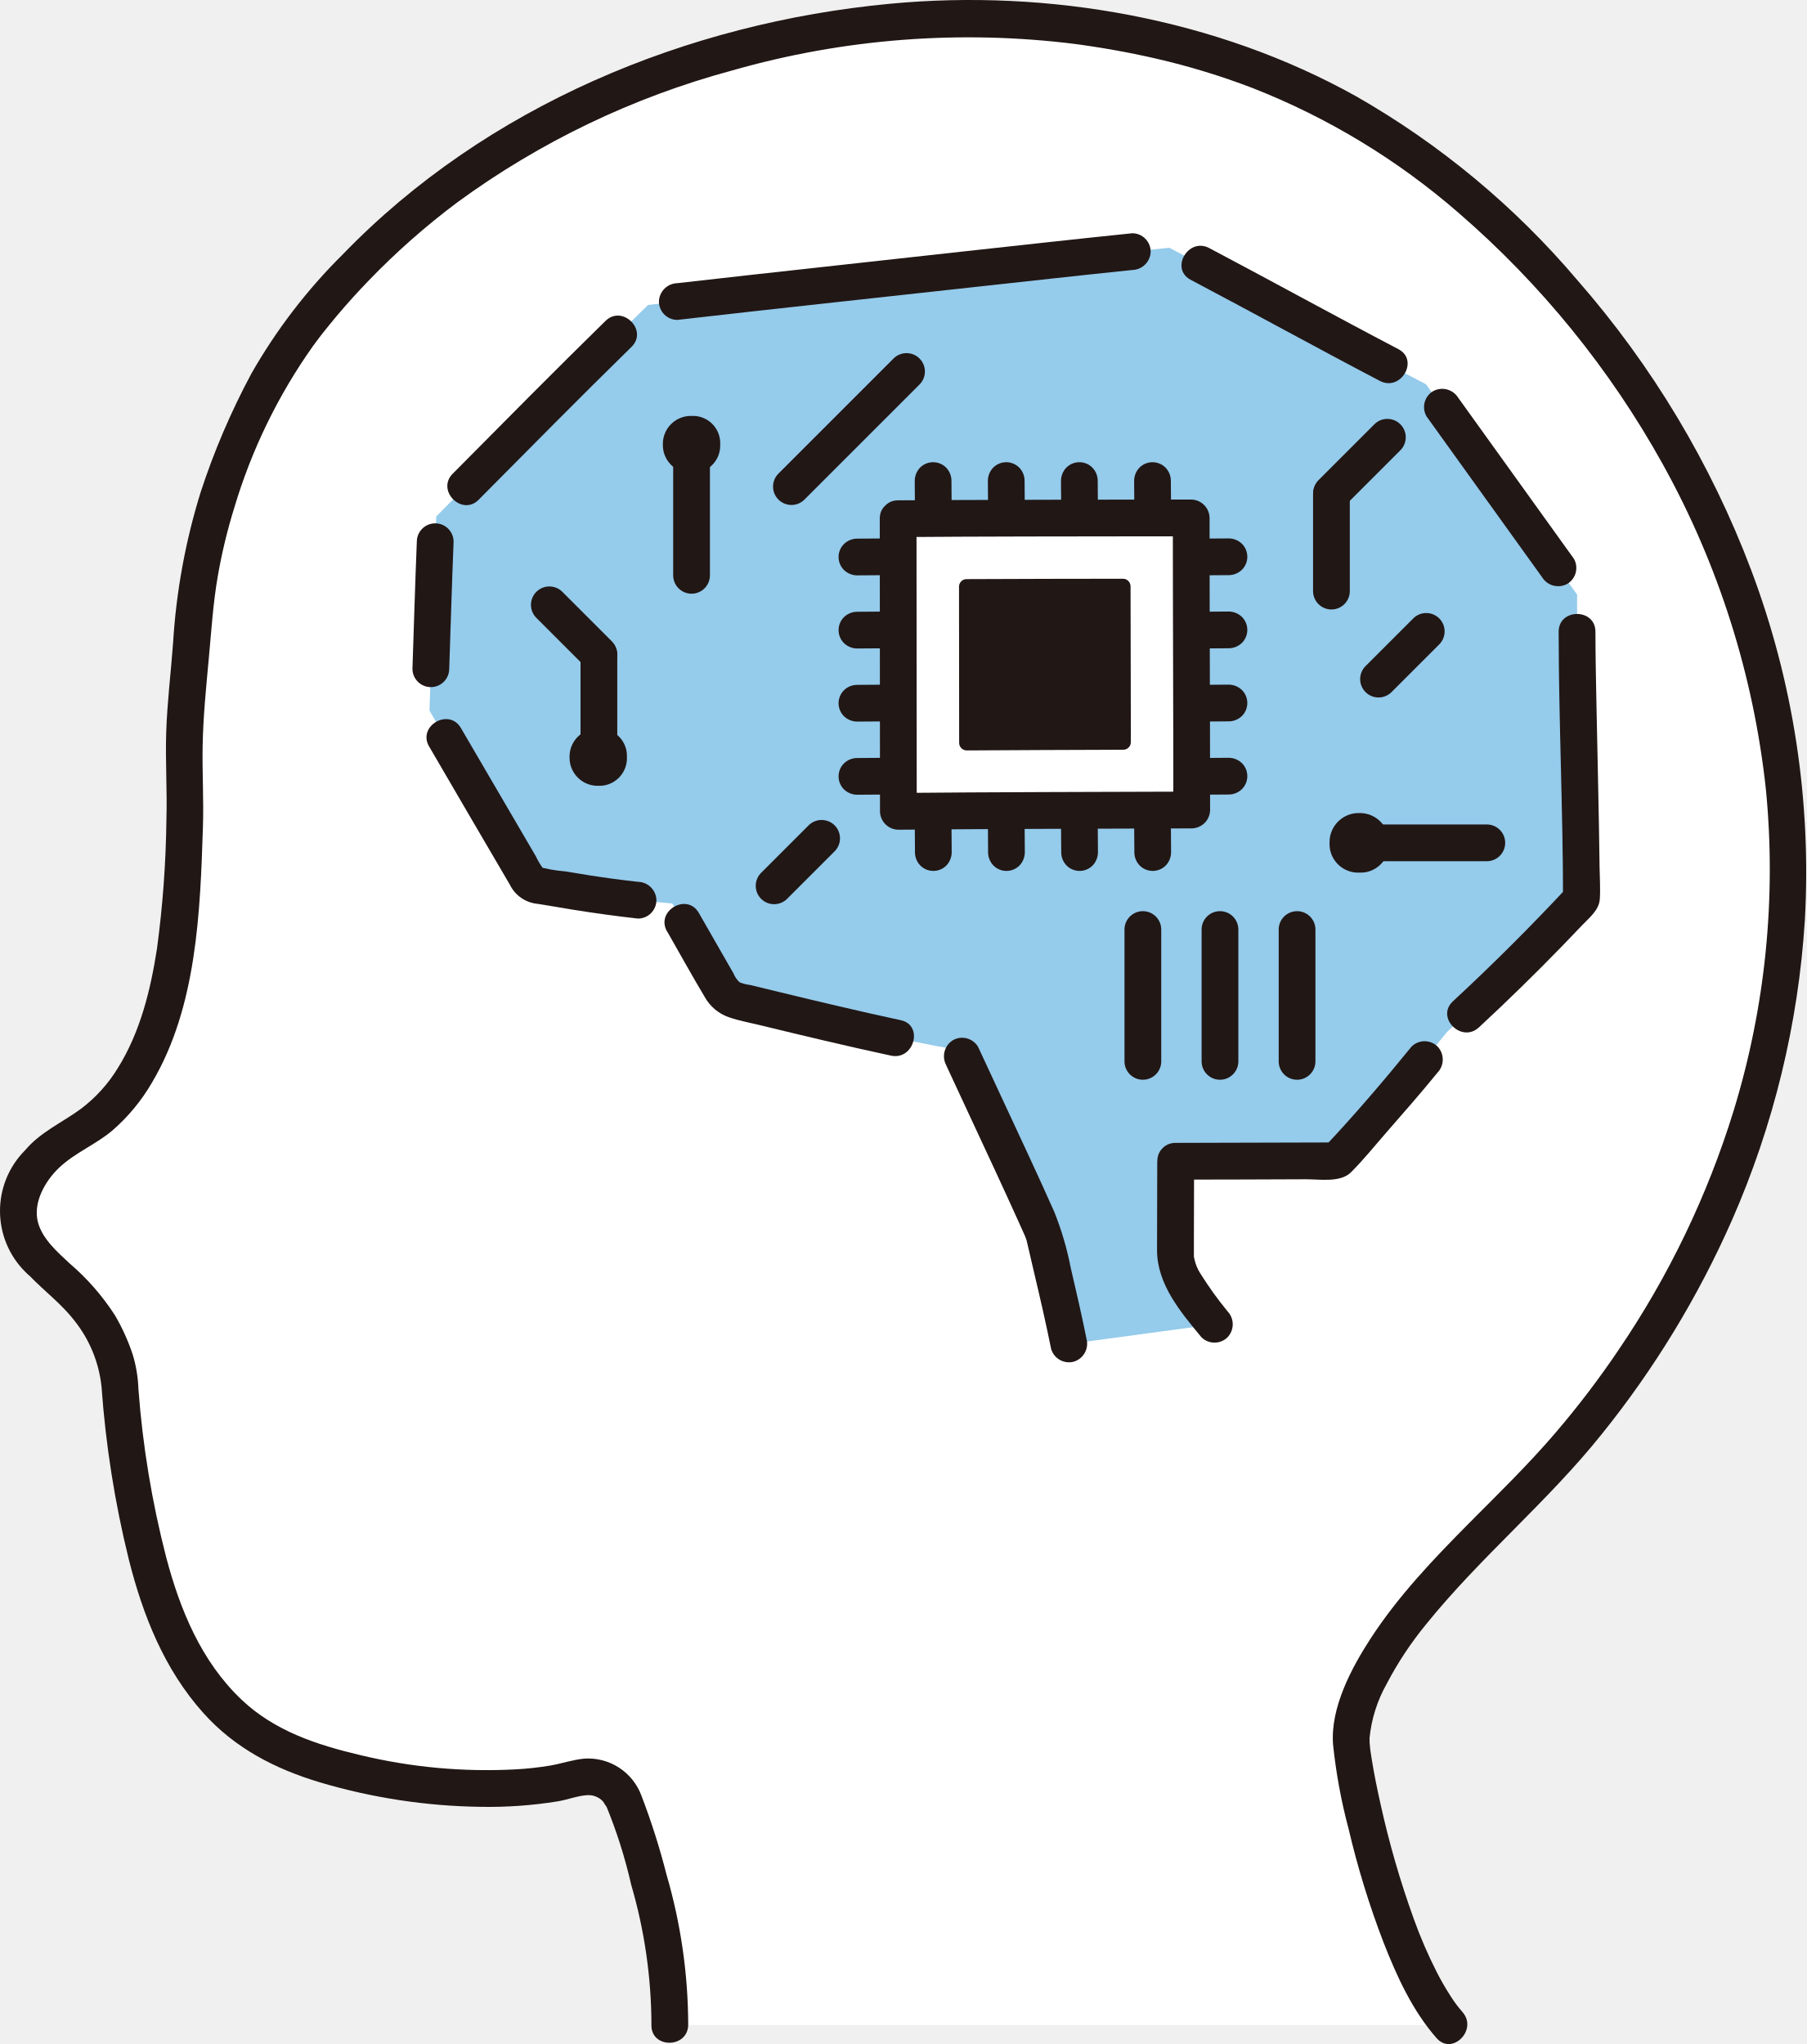
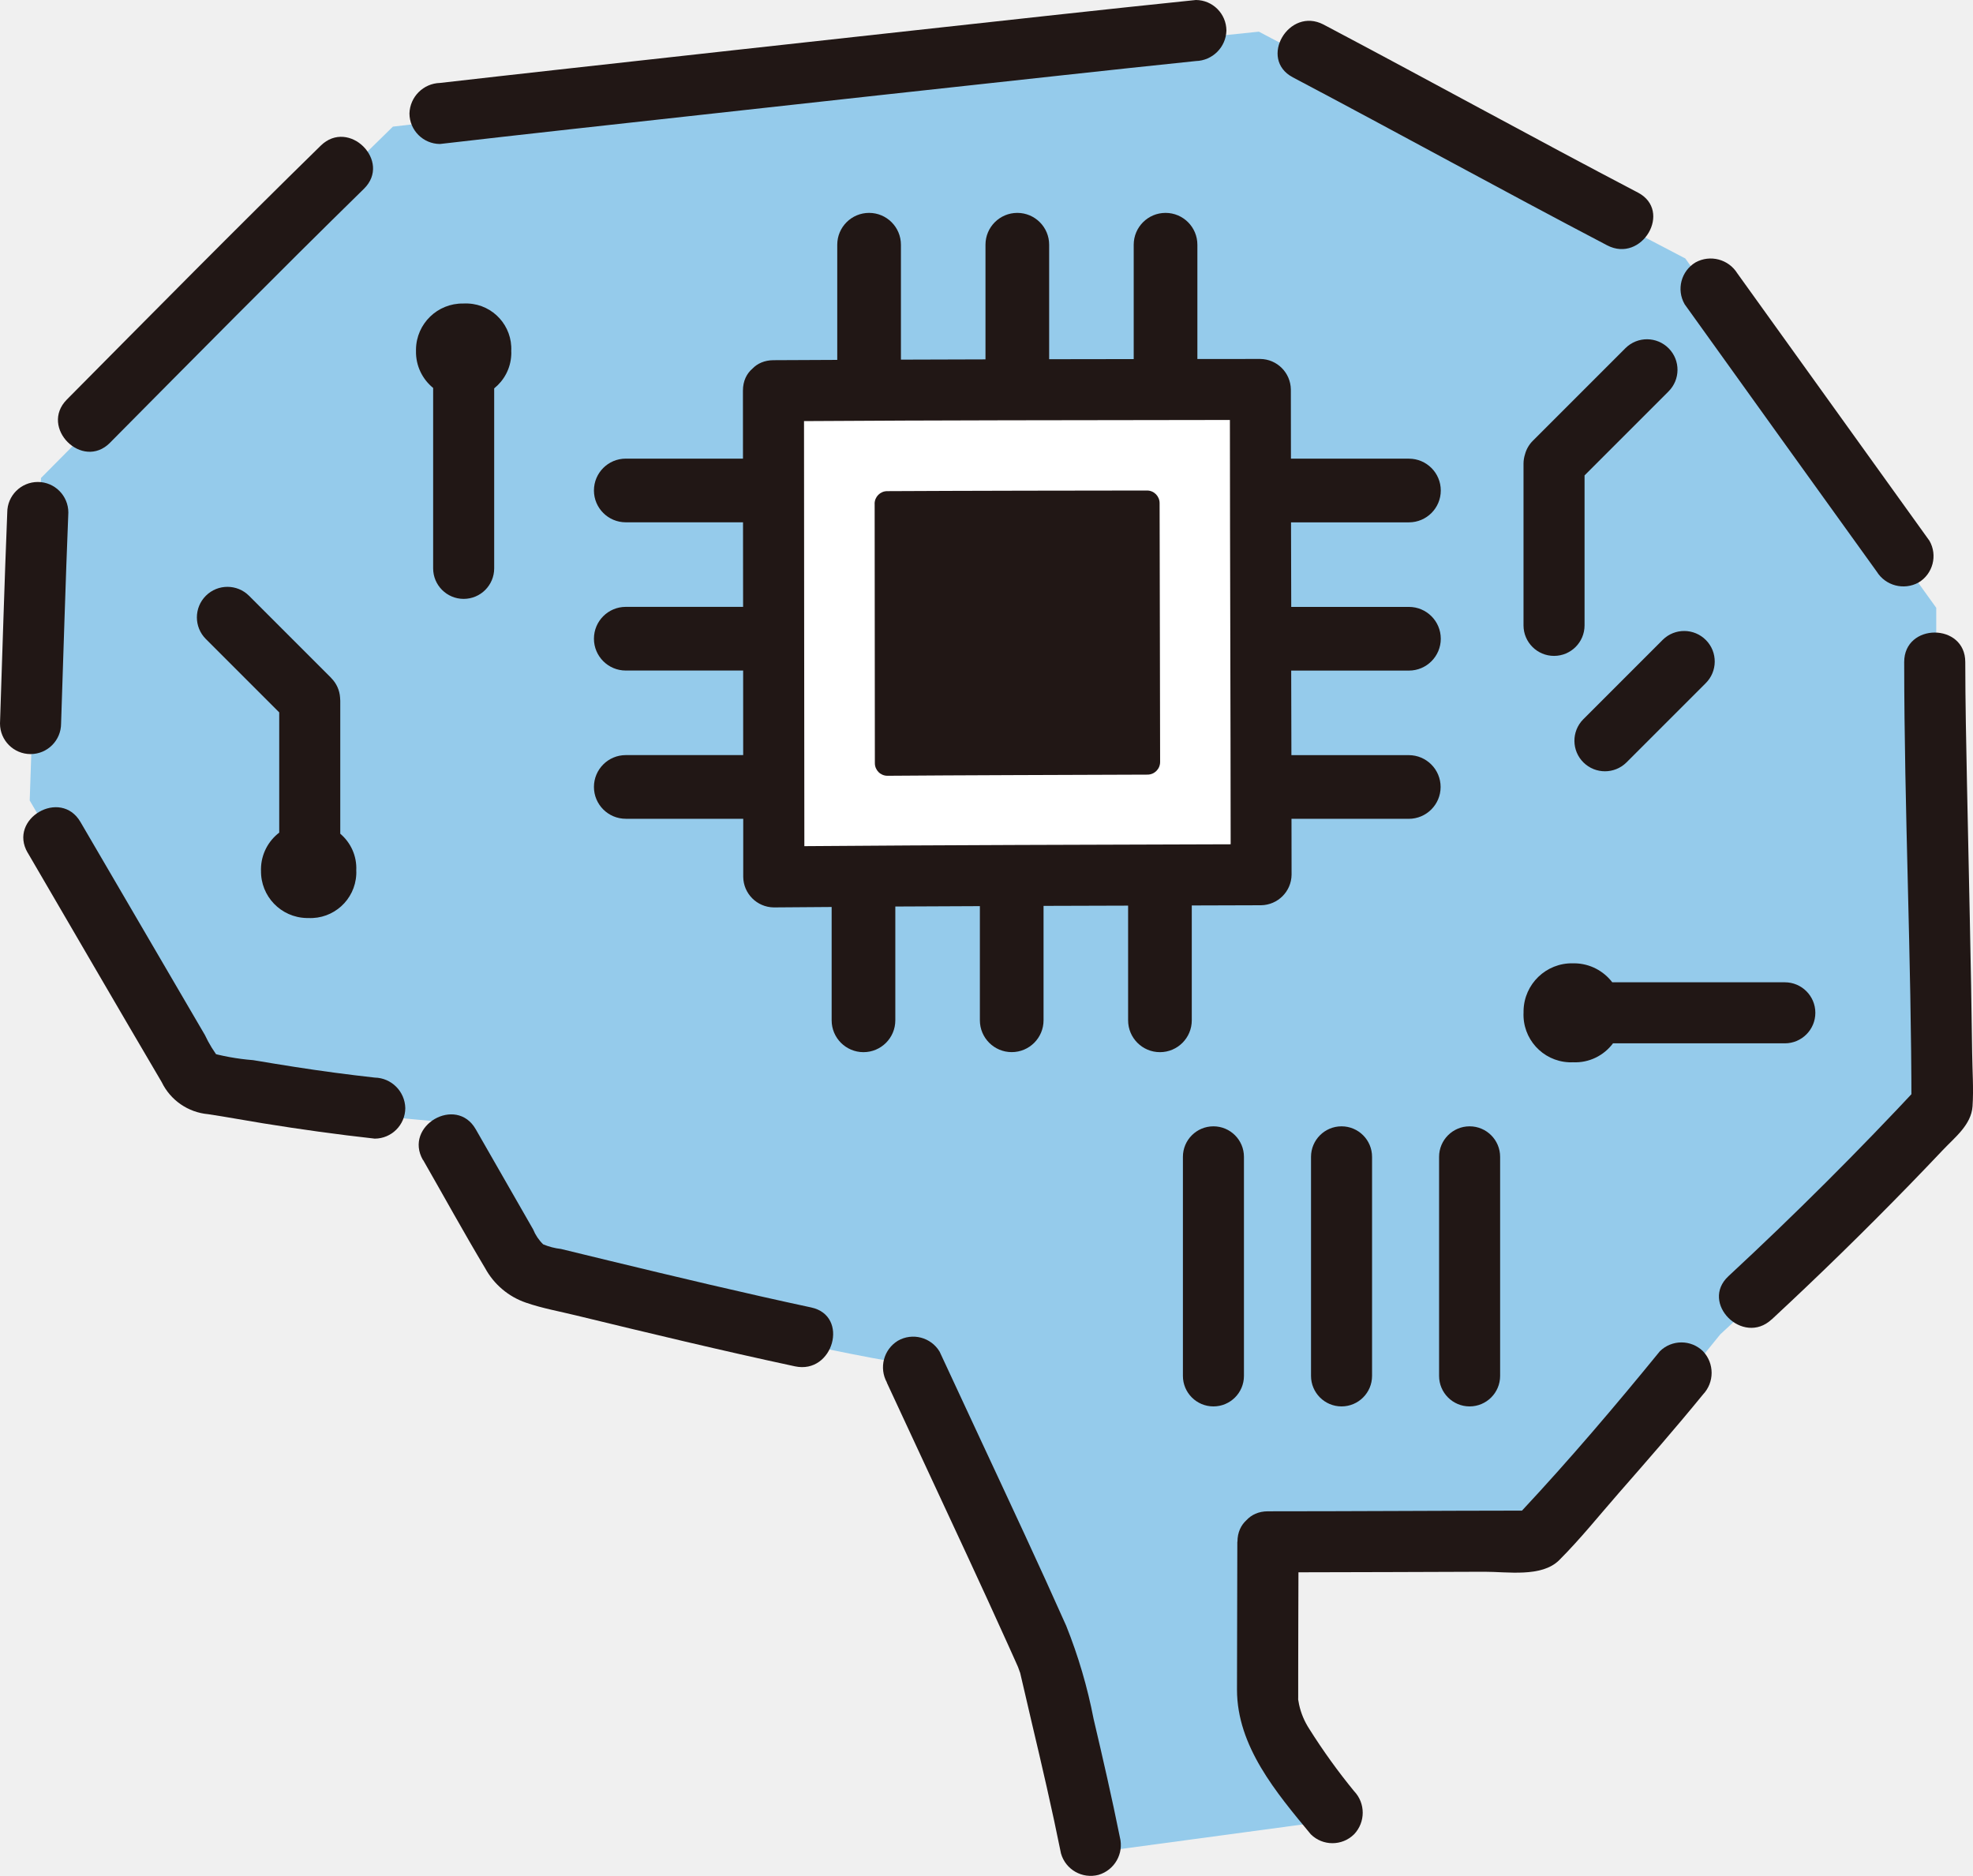
- <svg xmlns="http://www.w3.org/2000/svg" id="Warstwa_1" version="1.1" viewBox="0 0 706.89 800">
+ <svg xmlns="http://www.w3.org/2000/svg" id="Warstwa_1" version="1.1" viewBox="0 0 464.8 441.9">
  <defs>
    <style>
      .st0 {
        fill: #95cbeb;
      }

      .st1 {
        fill: #211715;
      }

      .st2 {
        fill: #fff;
      }
    </style>
  </defs>
-   <path class="st2" d="M567.29,792.57c-23.98-26.98-39.27-104.17-38.47-112.66,3.66-38.49,50.85-76.5,76.63-104.62,39.72-43.32,97.51-127.81,94.21-245.31-1.83-64.93-26.48-130.53-57.49-176.11C562.43,36.61,472.47,16.41,417.03,9.53s-109.14,2.1-157.52,18.97c-101.36,35.37-147.89,107.16-155.84,123.13-17.29,34.77-26.5,60.52-29.12,105.7-2.39,19.45-3.09,39.07-2.1,58.65-1.32,44.51-2.97,106.26-43.68,128.32-8.22,4.07-14.86,10.75-18.88,18.99-9.74,22.16,9.35,32.09,21.18,44.85,7.43,8.22,12.75,18.13,15.48,28.88,1.37,21.58,4.4,43.03,9.06,64.15,3,14.89,7.87,29.34,14.51,43,13,24.58,29.61,36.87,46.8,43.14,33.7,12.32,79.81,16.71,109.66,8.62,7.19-1.9,14.68,1.83,17.48,8.72.44,1.12,19.15,49.79,18.07,87.93" />
-   <path class="st0" d="M475.29,518.32c-4.33-5.28-8.34-10.82-11.99-16.59-.93-1.6-1.7-3.28-2.28-5.04-.56-1.79-.89-3.64-.99-5.51,0-16.06.08-25.37.08-36.68,15.69,0,58.53-.17,62.99-.17,3.43-3.6,25.63-28.79,34.44-39.63l8.81-10.85,7.37-6.83c15.62-14.47,30.69-29.51,45.21-45.11,0-25.46-1.71-83.4-1.71-104.66v-14.55l-7.47-10.39c-10.03-13.97-35.05-48.77-45.26-62.99l-6.38-8.91-14.44-7.55c-11.31-5.91-65.65-35.14-74.04-39.57l-11.99-6.31-14.49,1.5c-29.08,3-156.22,17-178.09,19.54l-11.42,1.33-11.57,11.34c-19.78,19.37-40.75,40.58-59.81,59.81l-11.52,11.62-.4,9.91c-.34,8.39-1.29,37.03-1.71,49.71l-.55,16.35,6.1,10.45,32.31,55.31c.4.82.98,1.54,1.7,2.11,1.1.48,2.28.73,3.48.72,19.39,3.3,30.28,5.1,51.47,6.95,6.26,10.92,12.53,21.85,18.79,32.77.55,1.09,1.26,2.09,2.1,2.97,1.69,1.37,3.71,2.27,5.86,2.61,27.41,6.67,63.8,15.55,85.55,18.98,5.55,12.06,26.9,57.49,32.83,71.31,2.7,10.87,7.61,31.74,10.01,43.74" />
-   <path class="st2" d="M351.51,203.02c0,35.23.1,81.06.09,114.53,27.58-.25,81.91-.39,114.81-.52,0-33.27-.22-78.95-.2-114.32-4.08,0-88.14.09-114.7.31Z" />
-   <path class="st1" d="M375.33,229.66c0,19.12.05,42.77.05,61.08,0,1.64,1.32,2.97,2.96,2.97.01,0,.03,0,.04,0,15.94-.13,43-.2,61.22-.27,1.64,0,2.97-1.32,2.98-2.96v-.02c0-18.2-.11-41.79-.12-60.97,0-1.64-1.32-2.97-2.95-2.98,0,0-.02,0-.03,0-10.56,0-45.58.06-61.2.15-1.64,0-2.96,1.34-2.96,2.98Z" />
-   <path class="st1" d="M572.38,787.49c-1.75-1.97-3.33-4.09-4.72-6.32-1.98-3.06-3.8-6.23-5.45-9.48-3.39-6.69-6.37-13.58-8.9-20.64-5.31-14.7-9.66-29.73-13.02-44.99-1.3-5.78-2.48-11.58-3.43-17.43-.17-1.06-.33-2.13-.49-3.2-.25-1.72.19,1.67,0,.04-.05-.42-.1-.84-.15-1.26-.17-1.3-.25-2.61-.23-3.92.73-7.47,3.02-14.71,6.71-21.24,4.32-8.28,9.49-16.09,15.42-23.31,21.28-26.38,47.66-48.02,68.83-74.53,20.53-25.51,37.63-53.61,50.85-83.57,16.34-37.19,26.01-76.96,28.56-117.51,2.62-46.65-4.54-93.33-21.02-137.05-15.7-41.54-38.71-79.93-67.95-113.36-24.44-28.87-53.75-53.24-86.59-72C476.11,7.19,410.46-4.38,348.41,1.46c-79.64,7.49-158.2,40.1-214.24,98.08-13.99,13.85-26.03,29.55-35.78,46.66-8.02,14.94-14.7,30.56-19.94,46.68-5.9,19.08-9.5,38.79-10.71,58.72-.85,11.57-2.28,23.06-2.68,34.67-.4,11.5.41,22.98.07,34.47-.2,16.9-1.43,33.78-3.69,50.53-2.5,16.19-6.55,32.67-15.29,46.7-3.77,6.2-8.68,11.64-14.47,16.01-7.45,5.47-15.76,8.99-21.88,16.24-13.11,13.18-13.06,34.49.12,47.6.59.59,1.2,1.15,1.84,1.7,5.64,5.85,12.29,10.79,17.28,17.26,5.97,7.43,9.68,16.42,10.69,25.91,1.62,22.79,5.19,45.4,10.66,67.58,5.52,21.96,13.94,43.21,29.26,60.25,12.34,13.75,28.08,21.84,45.56,27.08,20.48,6.08,41.71,9.3,63.07,9.58,10.03.17,20.05-.55,29.95-2.14,3.79-.62,7.79-2.2,11.59-2.44,1.55-.11,3.1.27,4.43,1.07.69.39,1.31.9,1.82,1.5.23.26,1.91,3.21,1.09,1.41,4.15,10.06,7.45,20.45,9.86,31.06,5.22,17.84,7.89,36.33,7.93,54.92-.21,9.26,14.18,9.26,14.39,0-.04-19.88-2.89-39.65-8.45-58.73-2.67-10.51-5.96-20.86-9.84-30.99-3.4-9.25-12.48-15.17-22.31-14.54-4.47.4-8.84,1.92-13.27,2.7-4.59.77-9.23,1.28-13.88,1.52-20.35,1.07-40.74-.81-60.55-5.58-16.97-4-33.56-9.43-46.46-21.66-15.83-15.01-24.14-35.25-29.59-55.97-5.54-21.5-9.16-43.45-10.81-65.59-.15-4.56-.89-9.08-2.2-13.45-1.78-5.38-4.12-10.56-6.98-15.46-4.88-7.56-10.82-14.38-17.65-20.23-5.03-4.65-10.81-9.75-12.51-16.25-1.98-7.57,2.73-16.05,8.36-21.36,6.19-5.85,14.39-9.06,20.89-14.6,6.15-5.36,11.37-11.7,15.45-18.76,17.47-29.54,18.81-66.57,19.88-99.95.34-10.54-.3-21.06-.12-31.6.21-11.65,1.38-23.13,2.45-34.72,1-10.74,1.65-21.4,3.52-32.04,1.56-8.96,3.7-17.8,6.39-26.48,6.74-22.66,17.14-44.06,30.81-63.35.71-.97,1.43-1.94,2.15-2.89l1.14-1.5c-.96,1.25.36-.46.46-.58,1.85-2.34,3.72-4.66,5.64-6.93,4.01-4.75,8.18-9.37,12.51-13.84,10.68-11.08,22.23-21.27,34.55-30.49,32.37-23.71,68.85-41.22,107.59-51.65,43.74-12.52,89.57-16.03,134.71-10.32-1.68-.22,1.81.25,2.37.33,1.26.18,2.51.37,3.77.56,2.82.43,5.63.89,8.44,1.39,5.54.98,11.05,2.1,16.53,3.36,12.84,2.95,25.46,6.79,37.77,11.5,29.53,11.57,56.85,28.12,80.78,48.94,32.2,27.84,59.25,61.14,79.9,98.38,21.81,39.31,35.53,82.59,40.34,127.29,4.12,42.31-.17,85.01-12.62,125.66-10.27,33.3-25.46,64.88-45.07,93.69-7.62,11.31-15.88,22.16-24.75,32.51-10.6,12.39-22.28,23.74-33.76,35.3-13.87,13.98-27.65,28.44-38.44,45.01-7.56,11.61-15.86,27.19-14.77,41.55,1.15,11.13,3.17,22.15,6.06,32.95,3.55,15.18,8.13,30.09,13.73,44.64,5.2,13.24,11.25,26.56,20.71,37.35,6.12,6.98,16.26-3.23,10.17-10.17h0Z" />
-   <path class="st1" d="M344.31,203.02c0,38.18.1,76.35.09,114.53.05,3.95,3.24,7.14,7.19,7.19,38.27-.35,76.55-.37,114.81-.52,3.95-.06,7.14-3.24,7.19-7.19,0-38.11-.21-76.21-.2-114.32-.06-3.95-3.24-7.14-7.19-7.19-30.15,0-60.3.06-90.44.18-8.09.03-16.19.07-24.28.12-9.25.07-9.27,14.46,0,14.39,33.99-.27,67.98-.25,101.97-.3h12.75s-7.19-7.21-7.19-7.21c0,38.11.2,76.21.2,114.32l7.19-7.19c-38.27.14-76.55.17-114.81.52l7.19,7.19c0-38.18-.1-76.35-.09-114.53.02-9.25-14.37-9.27-14.38,0Z" />
-   <path class="st1" d="M163.13,212.03c-.67,16.56-1.15,33.14-1.71,49.71,0,3.97,3.23,7.19,7.2,7.19,3.97,0,7.19-3.22,7.19-7.19.56-16.57,1.04-33.14,1.71-49.71,0-3.97-3.22-7.2-7.19-7.2-3.97,0-7.2,3.22-7.2,7.19h0Z" />
-   <path class="st1" d="M167.95,292.17c10.52,18.01,20.98,36.06,31.56,54.03,2.06,4.27,6.22,7.14,10.94,7.56,4.34.65,8.66,1.46,13,2.16,8.72,1.41,17.48,2.63,26.26,3.6,3.96-.02,7.17-3.23,7.19-7.19-.09-3.94-3.26-7.11-7.19-7.19-6.31-.7-12.61-1.54-18.88-2.52-3.26-.51-6.52-1.04-9.78-1.59-3.71-.29-7.38-.96-10.96-1.99l3.17,1.85c-1.41-1.79-2.62-3.74-3.58-5.8l-3.76-6.43-8.64-14.79-16.91-28.95c-4.67-7.99-17.11-.76-12.43,7.26h0Z" />
-   <path class="st1" d="M261.09,364.54c4.87,8.5,9.59,17.09,14.62,25.5,2.08,3.82,5.52,6.73,9.64,8.13,3.8,1.32,7.89,2.04,11.79,3,17.15,4.16,34.3,8.29,51.56,11.99,9.03,1.94,12.89-11.93,3.82-13.87-15.97-3.43-31.87-7.22-47.75-11.06l-11.19-2.72c-1.44-.16-2.86-.53-4.2-1.09-1.03-1-1.83-2.2-2.37-3.53l-13.52-23.59c-4.6-8.03-17.04-.79-12.43,7.26h0Z" />
-   <path class="st1" d="M370.33,416.98c6.33,13.67,12.72,27.31,19.05,40.98,3.15,6.81,6.29,13.62,9.37,20.46.6,1.33,1.2,2.66,1.8,4,.24.53.47,1.07.71,1.6.14.33.6,1.76.45,1.18.65,2.64,1.83,7.96,2.7,11.59,2.45,10.34,4.86,20.71,6.96,31.13,1.09,3.81,5.02,6.04,8.85,5.03,3.78-1.12,6-5.03,5.02-8.85-1.88-9.33-4.01-18.61-6.19-27.88-1.45-7.5-3.61-14.84-6.45-21.93-6.46-14.52-13.22-28.91-19.93-43.32-3.3-7.09-6.59-14.17-9.89-21.26-2.03-3.4-6.41-4.55-9.84-2.58-3.36,2.06-4.49,6.4-2.58,9.84h-.02Z" />
-   <path class="st1" d="M460.1,461.69c17,0,33.99-.08,50.98-.14,5.44-.02,13.53,1.39,17.66-2.74,4.96-4.95,9.41-10.52,14.02-15.79,6.71-7.66,13.42-15.34,19.86-23.24,2.7-2.85,2.7-7.32,0-10.17-2.82-2.78-7.35-2.78-10.17,0-11.02,13.52-22.45,26.95-34.44,39.63l5.1-2.1c-20.98,0-42,.17-62.99.17-9.26,0-9.27,14.39,0,14.39h0Z" />
-   <path class="st1" d="M578.8,402.11c11.1-10.3,21.93-20.88,32.49-31.74,2.64-2.72,5.26-5.45,7.86-8.2,2.81-2.97,6.67-5.92,6.96-10.27.28-4.12-.04-8.39-.09-12.51-.26-21.21-.81-42.43-1.22-63.64-.19-9.5-.39-19-.4-28.5,0-9.26-14.39-9.27-14.39,0,.02,34.89,1.7,69.77,1.71,104.66l2.1-5.1c-14.52,15.59-29.59,30.63-45.21,45.11-6.8,6.31,3.39,16.49,10.17,10.19h0Z" />
-   <path class="st1" d="M265.06,125.21c20.44-2.37,40.91-4.59,61.36-6.85,28.49-3.15,56.99-6.27,85.49-9.36,10.41-1.13,20.82-2.26,31.24-3.33,3.93-.11,7.09-3.27,7.19-7.19-.03-3.96-3.23-7.17-7.19-7.19-22.18,2.28-44.34,4.75-66.5,7.17-28.02,3.07-56.04,6.16-84.05,9.27-9.18,1.03-18.35,2.04-27.53,3.1-3.92.11-7.08,3.27-7.19,7.19.02,3.96,3.23,7.17,7.19,7.19h0Z" />
-   <path class="st1" d="M452.91,454.49c0,11.6-.08,23.21-.08,34.81,0,13.37,9.26,24.28,17.39,34.1,2.82,2.79,7.37,2.79,10.19,0,2.72-2.85,2.72-7.33,0-10.17-3.82-4.66-7.34-9.56-10.55-14.66-1.14-1.75-1.96-3.69-2.4-5.73-.12-.52-.22-1.05-.28-1.59.06.63.07.42.07-.08v-5.43c0-10.42.08-20.83.08-31.25,0-9.26-14.39-9.27-14.39,0h-.01Z" />
-   <path class="st1" d="M465.99,109.51c24.75,13.06,49.25,26.59,74.04,39.57,8.2,4.29,15.48-8.12,7.26-12.42-24.8-12.98-49.3-26.51-74.04-39.57-8.18-4.32-15.46,8.09-7.26,12.42h0Z" />
-   <path class="st1" d="M558.28,162.95c15.06,21.01,30.15,42.01,45.26,62.99,2.07,3.34,6.4,4.47,9.84,2.58,3.4-2.02,4.55-6.41,2.58-9.84-15.08-21.01-30.17-42-45.26-63-2.08-3.34-6.4-4.47-9.84-2.58-3.4,2.03-4.55,6.41-2.58,9.84h0Z" />
-   <path class="st1" d="M358,188.11c0,4.4.09,8.8.09,13.19.02,1.9.77,3.73,2.1,5.1,2.81,2.81,7.36,2.81,10.17,0,1.32-1.37,2.07-3.19,2.1-5.1,0-4.4-.09-8.8-.09-13.19-.02-1.91-.77-3.73-2.1-5.1-2.81-2.81-7.36-2.81-10.17,0-1.32,1.37-2.07,3.19-2.1,5.1h0Z" />
-   <path class="st1" d="M386.62,188.11c0,4.4.09,8.8.09,13.19.02,1.91.77,3.73,2.1,5.1,2.81,2.81,7.36,2.81,10.17,0,1.32-1.37,2.07-3.19,2.1-5.1,0-4.4-.09-8.8-.09-13.19-.02-1.9-.77-3.73-2.1-5.1-2.81-2.81-7.36-2.81-10.17,0-1.32,1.37-2.08,3.19-2.1,5.1h0Z" />
-   <path class="st1" d="M415.24,188.11c0,4.4.09,8.8.09,13.19.02,1.91.77,3.73,2.1,5.1,2.81,2.81,7.36,2.81,10.17,0,1.32-1.37,2.07-3.19,2.1-5.1,0-4.4-.09-8.8-.09-13.19-.02-1.91-.77-3.73-2.1-5.1-2.81-2.81-7.36-2.81-10.17,0-1.32,1.37-2.07,3.19-2.1,5.1h0Z" />
-   <path class="st1" d="M443.86,188.11c0,4.4.09,8.8.09,13.19.02,1.9.77,3.73,2.1,5.1,2.81,2.81,7.36,2.81,10.17,0,1.32-1.37,2.07-3.19,2.1-5.1,0-4.4-.09-8.8-.09-13.19-.02-1.91-.77-3.73-2.1-5.1-2.81-2.81-7.36-2.81-10.17,0-1.32,1.37-2.07,3.19-2.1,5.1h0Z" />
-   <path class="st1" d="M358,320.47c0,4.4.09,8.8.09,13.19.02,1.9.77,3.73,2.1,5.1,2.81,2.81,7.36,2.81,10.17,0,1.32-1.37,2.07-3.19,2.1-5.1,0-4.4-.09-8.8-.09-13.19-.02-1.91-.77-3.73-2.1-5.1-2.81-2.81-7.36-2.81-10.17,0-1.32,1.37-2.07,3.19-2.1,5.1Z" />
-   <path class="st1" d="M386.62,320.47c0,4.4.09,8.8.09,13.19.02,1.9.77,3.73,2.1,5.1,2.81,2.81,7.36,2.81,10.17,0,1.32-1.37,2.07-3.19,2.1-5.1,0-4.4-.09-8.8-.09-13.19-.02-1.9-.77-3.73-2.1-5.1-2.81-2.81-7.36-2.81-10.17,0-1.32,1.37-2.07,3.19-2.1,5.1Z" />
-   <path class="st1" d="M415.24,320.47c0,4.4.09,8.8.09,13.19.02,1.91.77,3.73,2.1,5.1,2.81,2.81,7.36,2.81,10.17,0,1.32-1.37,2.07-3.19,2.1-5.1,0-4.4-.09-8.8-.09-13.19-.02-1.91-.77-3.73-2.1-5.1-2.81-2.81-7.36-2.81-10.17,0-1.32,1.37-2.07,3.19-2.1,5.1Z" />
-   <path class="st1" d="M443.86,320.47c0,4.4.09,8.8.09,13.19.02,1.9.77,3.73,2.1,5.1,2.81,2.81,7.36,2.81,10.17,0,1.32-1.37,2.07-3.19,2.1-5.1,0-4.4-.09-8.8-.09-13.19-.02-1.91-.77-3.73-2.1-5.1-2.81-2.81-7.36-2.81-10.17,0-1.32,1.37-2.07,3.19-2.1,5.1Z" />
-   <path class="st1" d="M480.95,210.73c-4.4,0-8.8.09-13.19.09-1.9.02-3.73.77-5.1,2.1-2.81,2.81-2.81,7.36,0,10.17,1.37,1.32,3.19,2.07,5.1,2.1,4.4,0,8.8-.09,13.19-.09,1.9-.02,3.73-.77,5.1-2.1,2.81-2.81,2.81-7.36,0-10.17-1.37-1.32-3.19-2.07-5.1-2.1Z" />
-   <path class="st1" d="M480.95,239.35c-4.4,0-8.8.09-13.19.09-1.91.02-3.73.77-5.1,2.1-2.81,2.81-2.81,7.36,0,10.17,1.37,1.32,3.19,2.07,5.1,2.1,4.4,0,8.8-.09,13.19-.09,1.9-.02,3.73-.77,5.1-2.1,2.81-2.81,2.81-7.36,0-10.17-1.37-1.32-3.19-2.07-5.1-2.1Z" />
-   <path class="st1" d="M480.95,267.96c-4.4,0-8.8.09-13.19.09-1.91.02-3.73.77-5.1,2.1-2.81,2.81-2.81,7.36,0,10.17,1.37,1.32,3.19,2.07,5.1,2.1,4.4,0,8.8-.09,13.19-.09,1.91-.02,3.73-.77,5.1-2.1,2.81-2.81,2.81-7.36,0-10.17-1.37-1.32-3.19-2.07-5.1-2.1Z" />
-   <path class="st1" d="M480.95,296.59c-4.4,0-8.8.09-13.19.09-1.9.02-3.73.77-5.1,2.1-2.81,2.81-2.81,7.36,0,10.17,1.37,1.32,3.19,2.07,5.1,2.1,4.4,0,8.8-.09,13.19-.09,1.9-.02,3.73-.77,5.1-2.1,2.81-2.81,2.81-7.36,0-10.17-1.37-1.32-3.19-2.07-5.1-2.1Z" />
-   <path class="st1" d="M348.59,210.73c-4.4,0-8.8.09-13.19.09-1.9.02-3.73.77-5.1,2.1-2.81,2.81-2.81,7.36,0,10.17,1.37,1.32,3.19,2.08,5.1,2.1,4.4,0,8.8-.09,13.19-.09,1.91-.02,3.73-.77,5.1-2.1,2.81-2.81,2.81-7.36,0-10.17-1.37-1.32-3.19-2.07-5.1-2.1Z" />
-   <path class="st1" d="M348.59,239.35c-4.4,0-8.8.09-13.19.09-1.91.02-3.73.77-5.1,2.1-2.81,2.81-2.81,7.36,0,10.17,1.37,1.32,3.19,2.07,5.1,2.1,4.4,0,8.8-.09,13.19-.09,1.9-.02,3.73-.77,5.1-2.1,2.81-2.81,2.81-7.36,0-10.17-1.37-1.32-3.19-2.07-5.1-2.1Z" />
-   <path class="st1" d="M348.59,267.96c-4.4,0-8.8.09-13.19.09-1.91.02-3.73.77-5.1,2.1-2.81,2.81-2.81,7.36,0,10.17,1.37,1.32,3.19,2.07,5.1,2.1,4.4,0,8.8-.09,13.19-.09,1.91-.02,3.73-.77,5.1-2.1,2.81-2.81,2.81-7.36,0-10.17-1.37-1.32-3.19-2.07-5.1-2.1Z" />
-   <path class="st1" d="M348.59,296.59c-4.4,0-8.8.09-13.19.09-1.9.02-3.73.77-5.1,2.1-2.81,2.81-2.81,7.36,0,10.17,1.37,1.32,3.19,2.08,5.1,2.1,4.4,0,8.8-.09,13.19-.09,1.91-.02,3.73-.77,5.1-2.1,2.81-2.81,2.81-7.36,0-10.17-1.37-1.32-3.19-2.07-5.1-2.1Z" />
-   <path class="st1" d="M535.27,337.07h46.62c3.97,0,7.19-3.22,7.19-7.19s-3.22-7.19-7.19-7.19h-46.62c-3.97,0-7.19,3.22-7.19,7.19s3.22,7.19,7.19,7.19Z" />
-   <path class="st1" d="M531.96,318.22c-6.29-.13-11.49,4.87-11.62,11.16,0,.13,0,.26,0,.39-.31,6.18,4.44,11.44,10.62,11.76.33.02.66.02,1,0,6.12.3,11.32-4.41,11.63-10.53.02-.41.02-.82,0-1.23.09-6.29-4.94-11.46-11.23-11.55-.13,0-.26,0-.39,0Z" />
-   <path class="st1" d="M277.84,225.18v-46.62c0-3.97-3.22-7.19-7.19-7.19s-7.19,3.22-7.19,7.19h0v46.62c0,3.97,3.22,7.19,7.19,7.19s7.19-3.22,7.19-7.19Z" />
-   <path class="st1" d="M241.58,294.43v-38.09c0-3.97-3.22-7.19-7.19-7.19s-7.19,3.22-7.19,7.19v38.09c0,3.97,3.22,7.19,7.19,7.19s7.19-3.22,7.19-7.19Z" />
-   <path class="st1" d="M484.65,415.41v-51.6c0-3.97-3.22-7.19-7.19-7.19s-7.19,3.22-7.19,7.19h0v51.6c0,3.97,3.22,7.19,7.19,7.19s7.19-3.22,7.19-7.19Z" />
-   <path class="st1" d="M514.82,415.41v-51.6c0-3.97-3.22-7.19-7.19-7.19s-7.19,3.22-7.19,7.19h0v51.6c0,3.97,3.22,7.19,7.19,7.19s7.19-3.22,7.19-7.19Z" />
-   <path class="st1" d="M454.47,415.41v-51.6c0-3.97-3.22-7.19-7.19-7.19s-7.19,3.22-7.19,7.19h0v51.6c0,3.97,3.22,7.19,7.19,7.19s7.19-3.22,7.19-7.19Z" />
-   <path class="st1" d="M239.42,250.97l-19.33-19.33c-2.81-2.81-7.37-2.81-10.18,0s-2.81,7.37,0,10.18l19.33,19.33c2.79,2.83,7.34,2.87,10.17.08s2.87-7.34.08-10.17c-.03-.03-.06-.06-.08-.08v-.02Z" />
-   <path class="st1" d="M528.27,231.35v-38.09c0-3.97-3.22-7.19-7.19-7.19s-7.19,3.22-7.19,7.19h0v38.09c0,3.97,3.22,7.19,7.19,7.19s7.19-3.22,7.19-7.19Z" />
-   <path class="st1" d="M526.22,198.07l21.8-21.8c2.83-2.79,2.87-7.34.08-10.17-2.79-2.83-7.34-2.87-10.17-.08-.03.03-.06.06-.08.08l-21.8,21.8c-2.79,2.83-2.75,7.39.08,10.17,2.8,2.75,7.29,2.75,10.09,0Z" />
-   <path class="st1" d="M314.87,195.49l44.96-44.96c2.83-2.79,2.87-7.34.08-10.17-2.79-2.83-7.34-2.87-10.17-.08-.03.03-.06.06-.08.08l-44.96,44.96c-2.83,2.79-2.87,7.34-.08,10.17,2.79,2.83,7.34,2.87,10.17.08.03-.03.06-.06.08-.08Z" />
-   <path class="st1" d="M308.01,351.83l18.67-18.67c2.79-2.83,2.75-7.39-.08-10.17-2.8-2.75-7.29-2.75-10.09,0l-18.67,18.67c-2.79,2.83-2.75,7.39.08,10.17,2.8,2.75,7.29,2.75,10.09,0Z" />
-   <path class="st1" d="M544.56,270.92l18.67-18.67c2.83-2.79,2.87-7.34.08-10.17-2.79-2.83-7.34-2.87-10.17-.08-.03.03-.06.06-.08.08l-18.67,18.67c-2.79,2.83-2.75,7.39.08,10.17,2.8,2.75,7.29,2.75,10.09,0Z" />
-   <path class="st1" d="M187.34,195.58c19.85-20.02,39.66-40.08,59.81-59.81,6.63-6.49-3.55-16.66-10.17-10.17-20.15,19.72-39.96,39.79-59.81,59.81-6.53,6.59,3.65,16.76,10.18,10.17Z" />
-   <path class="st1" d="M222.91,296.36c-.12,6.06,4.69,11.06,10.75,11.19.12,0,.25,0,.37,0,5.95.3,11.02-4.28,11.32-10.24.02-.32.02-.63,0-.95.29-5.89-4.24-10.9-10.13-11.19-.4-.02-.8-.02-1.2,0-6.05-.09-11.03,4.74-11.12,10.8,0,.13,0,.26,0,.39Z" />
-   <path class="st1" d="M259.42,173.97c-.12,6.06,4.69,11.06,10.75,11.19.12,0,.25,0,.37,0,5.95.3,11.02-4.28,11.32-10.23.02-.32.02-.64,0-.95.29-5.89-4.24-10.9-10.13-11.19-.4-.02-.8-.02-1.19,0-6.05-.09-11.03,4.74-11.12,10.8,0,.13,0,.26,0,.39Z" />
+   <path class="st0" d="M314.21,428.8c-4.33-5.28-8.34-10.82-11.99-16.59-.93-1.6-1.7-3.28-2.28-5.04-.56-1.79-.89-3.64-.99-5.51,0-16.06.08-25.37.08-36.68,15.69,0,58.53-.17,62.99-.17,3.43-3.6,25.63-28.79,34.44-39.63l8.81-10.85,7.37-6.83c15.62-14.47,30.69-29.51,45.21-45.11,0-25.46-1.71-83.4-1.71-104.66v-14.55l-7.47-10.39c-10.03-13.97-35.05-48.77-45.26-62.99l-6.38-8.91-14.44-7.55c-11.31-5.91-65.65-35.14-74.04-39.57l-11.99-6.31-14.49,1.5c-29.08,3-156.22,17-178.09,19.54l-11.42,1.33-11.57,11.34c-19.78,19.37-40.75,40.58-59.81,59.81l-11.52,11.62-.4,9.91c-.34,8.39-1.29,37.03-1.71,49.71l-.55,16.35,6.1,10.45,32.31,55.31c.4.82.98,1.54,1.7,2.11,1.1.48,2.28.73,3.48.72,19.39,3.3,30.28,5.1,51.47,6.95,6.26,10.92,12.53,21.85,18.79,32.77.55,1.09,1.26,2.09,2.1,2.97,1.69,1.37,3.71,2.27,5.86,2.61,27.41,6.67,63.8,15.55,85.55,18.98,5.55,12.06,26.9,57.49,32.83,71.31,2.7,10.87,7.61,31.74,10.01,43.74" />
+   <path class="st2" d="M182.23,92.06c0,35.23.1,81.06.09,114.53,27.58-.25,81.91-.39,114.81-.52,0-33.27-.22-78.95-.2-114.32-4.08,0-88.14.09-114.7.31h0Z" />
+   <path class="st1" d="M1.71,120.74c-.67,16.56-1.15,33.14-1.71,49.71,0,3.97,3.23,7.19,7.2,7.19s7.19-3.22,7.19-7.19c.56-16.57,1.04-33.14,1.71-49.71,0-3.97-3.22-7.2-7.19-7.2s-7.2,3.22-7.2,7.19h0Z" />
+   <path class="st1" d="M6.53,200.88c10.52,18.01,20.98,36.06,31.56,54.03,2.06,4.27,6.22,7.14,10.94,7.56,4.34.65,8.66,1.46,13,2.16,8.72,1.41,17.48,2.63,26.26,3.6,3.96-.02,7.17-3.23,7.19-7.19-.09-3.94-3.26-7.11-7.19-7.19-6.31-.7-12.61-1.54-18.88-2.52-3.26-.51-6.52-1.04-9.78-1.59-3.71-.29-7.38-.96-10.96-1.99l3.17,1.85c-1.41-1.79-2.62-3.74-3.58-5.8l-3.76-6.43-8.64-14.79-16.91-28.95c-4.67-7.99-17.11-.76-12.43,7.26h.01Z" />
+   <path class="st1" d="M99.67,273.25c4.87,8.5,9.59,17.09,14.62,25.5,2.08,3.82,5.52,6.73,9.64,8.13,3.8,1.32,7.89,2.04,11.79,3,17.15,4.16,34.3,8.29,51.56,11.99,9.03,1.94,12.89-11.93,3.82-13.87-15.97-3.43-31.87-7.22-47.75-11.06l-11.19-2.72c-1.44-.16-2.86-.53-4.2-1.09-1.03-1-1.83-2.2-2.37-3.53l-13.52-23.59c-4.6-8.03-17.04-.79-12.43,7.26h0l.03-.02Z" />
+   <path class="st1" d="M208.91,325.69c6.33,13.67,12.72,27.31,19.05,40.98,3.15,6.81,6.29,13.62,9.37,20.46.6,1.33,1.2,2.66,1.8,4,.24.53.47,1.07.71,1.6.14.33.6,1.76.45,1.18.65,2.64,1.83,7.96,2.7,11.59,2.45,10.34,4.86,20.71,6.96,31.13,1.09,3.81,5.02,6.04,8.85,5.03,3.78-1.12,6-5.03,5.02-8.85-1.88-9.33-4.01-18.61-6.19-27.88-1.45-7.5-3.61-14.84-6.45-21.93-6.46-14.52-13.22-28.91-19.93-43.32-3.3-7.09-6.59-14.17-9.89-21.26-2.03-3.4-6.41-4.55-9.84-2.58-3.36,2.06-4.49,6.4-2.58,9.84h-.03Z" />
+   <path class="st1" d="M417.38,310.82c11.1-10.3,21.93-20.88,32.49-31.74,2.64-2.72,5.26-5.45,7.86-8.2,2.81-2.97,6.67-5.92,6.96-10.27.28-4.12-.04-8.39-.09-12.51-.26-21.21-.81-42.43-1.22-63.64-.19-9.5-.39-19-.4-28.5,0-9.26-14.39-9.27-14.39,0,.02,34.89,1.7,69.77,1.71,104.66l2.1-5.1c-14.52,15.59-29.59,30.63-45.21,45.11-6.8,6.31,3.39,16.49,10.17,10.19h.02Z" />
+   <path class="st1" d="M103.64,33.92c20.44-2.37,40.91-4.59,61.36-6.85,28.49-3.15,56.99-6.27,85.49-9.36,10.41-1.13,20.82-2.26,31.24-3.33,3.93-.11,7.09-3.27,7.19-7.19-.03-3.96-3.23-7.17-7.19-7.19-22.18,2.28-44.34,4.75-66.5,7.17-28.02,3.07-56.04,6.16-84.05,9.27-9.18,1.03-18.35,2.04-27.53,3.1-3.92.11-7.08,3.27-7.19,7.19.02,3.96,3.23,7.17,7.19,7.19h0Z" />
+   <path class="st1" d="M401.2,318.32c-2.82-2.78-7.35-2.78-10.17,0-10.42,12.78-21.21,25.47-32.48,37.54-19.94.02-39.9.16-59.85.16-2.21,0-3.89.83-5.05,2.08-1.28,1.16-2.13,2.86-2.13,5.1h-.03c0,11.6-.08,23.21-.08,34.81,0,13.37,9.26,24.28,17.39,34.1,2.82,2.79,7.37,2.79,10.19,0,2.72-2.85,2.72-7.33,0-10.17-3.82-4.66-7.34-9.56-10.55-14.66-1.14-1.75-1.96-3.69-2.4-5.73-.09-.4-.16-.8-.22-1.21.01-.03.01-.2.01-.46v-5.43c0-8.02.04-16.04.06-24.06,14.59-.02,29.18-.08,43.77-.13,5.44-.02,13.53,1.39,17.66-2.74,4.96-4.95,9.41-10.52,14.02-15.79,6.71-7.66,13.42-15.34,19.86-23.24,2.7-2.85,2.7-7.32,0-10.17Z" />
+   <path class="st1" d="M304.57,18.22c24.75,13.06,49.25,26.59,74.04,39.57,8.2,4.29,15.48-8.12,7.26-12.42-24.8-12.98-49.3-26.51-74.04-39.57-8.18-4.32-15.46,8.09-7.26,12.42h0Z" />
+   <path class="st1" d="M396.86,71.66c15.06,21.01,30.15,42.01,45.26,62.99,2.07,3.34,6.4,4.47,9.84,2.58,3.4-2.02,4.55-6.41,2.58-9.84-15.08-21.01-30.17-42-45.26-63-2.08-3.34-6.4-4.47-9.84-2.58-3.4,2.03-4.55,6.41-2.58,9.84h0Z" />
+   <path class="st1" d="M420.47,231.4h-40.65c-2.05-2.67-5.25-4.42-8.88-4.47h-.4c-6.29-.13-11.49,4.87-11.62,11.16v.39c-.31,6.18,4.44,11.44,10.62,11.76.33.02.66.02,1,0,3.84.19,7.31-1.6,9.45-4.46h40.48c3.97,0,7.19-3.22,7.19-7.19s-3.22-7.19-7.19-7.19Z" />
+   <path class="st1" d="M323.23,324.12v-51.6c0-3.97-3.22-7.19-7.19-7.19s-7.19,3.22-7.19,7.19h0v51.6c0,3.97,3.22,7.19,7.19,7.19s7.19-3.22,7.19-7.19Z" />
+   <path class="st1" d="M353.4,324.12v-51.6c0-3.97-3.22-7.19-7.19-7.19s-7.19,3.22-7.19,7.19h0v51.6c0,3.97,3.22,7.19,7.19,7.19s7.19-3.22,7.19-7.19Z" />
+   <path class="st1" d="M293.05,324.12v-51.6c0-3.97-3.22-7.19-7.19-7.19s-7.19,3.22-7.19,7.19h0v51.6c0,3.97,3.22,7.19,7.19,7.19s7.19-3.22,7.19-7.19Z" />
+   <path class="st1" d="M393.12,82.07c-2.79-2.83-7.34-2.87-10.17-.08l-.08.08-21.8,21.8c-.9.91-1.5,2-1.81,3.15-.22.7-.35,1.44-.35,2.21v38.09c0,3.97,3.22,7.19,7.19,7.19s7.19-3.22,7.19-7.19v-35.33l19.75-19.75c2.83-2.79,2.87-7.34.08-10.17Z" />
+   <path class="st1" d="M383.14,179.63l18.67-18.67c2.83-2.79,2.87-7.34.08-10.17s-7.34-2.87-10.17-.08c-.03.03-.06.06-.08.08l-18.67,18.67c-2.79,2.83-2.75,7.39.08,10.17,2.8,2.75,7.29,2.75,10.09,0h0Z" />
+   <path class="st1" d="M25.92,104.29c19.85-20.02,39.66-40.08,59.81-59.81,6.63-6.49-3.55-16.66-10.17-10.17-20.15,19.72-39.96,39.79-59.81,59.81-6.53,6.59,3.65,16.76,10.18,10.17h-.01Z" />
+   <g>
+     <polygon class="st1" points="77.99 159.67 77.99 159.67 78 159.68 77.99 159.67" />
+     <path class="st1" d="M80.16,196.4v-31.35c0-.27-.02-.54-.05-.8-.13-1.63-.8-3.22-2.04-4.48-.03-.03-.06-.06-.08-.08v-.02l-19.32-19.32c-2.81-2.81-7.37-2.81-10.18,0s-2.81,7.37,0,10.18l17.29,17.29v28.32c-2.57,1.97-4.25,5.05-4.3,8.54v.39h.01c-.12,6.06,4.69,11.06,10.75,11.19h.37c5.95.3,11.02-4.28,11.32-10.24.02-.32.02-.63,0-.95.17-3.45-1.32-6.59-3.77-8.67Z" />
+   </g>
+   <path class="st1" d="M110.31,71.5c-.4-.02-.8-.02-1.19,0-6.05-.09-11.03,4.74-11.12,10.8v.38c-.07,3.51,1.52,6.65,4.04,8.71v42.5c0,3.97,3.22,7.19,7.19,7.19s7.19-3.22,7.19-7.19v-42.4c2.31-1.86,3.86-4.65,4.02-7.85.02-.32.02-.64,0-.95.29-5.89-4.24-10.9-10.13-11.19Z" />
+   <g>
+     <path class="st1" d="M206.05,118.7c0,19.12.05,42.77.05,61.08,0,1.64,1.32,2.97,2.96,2.97h.04c15.94-.13,43-.2,61.22-.27,1.64,0,2.97-1.32,2.98-2.96v-.02c0-18.2-.11-41.79-.12-60.97,0-1.64-1.32-2.97-2.95-2.98h-.03c-10.56,0-45.58.06-61.2.15-1.64,0-2.96,1.34-2.96,2.98v.02Z" />
+     <path class="st1" d="M331.92,157.97c4.14,0,7.5-3.36,7.5-7.5s-3.36-7.5-7.5-7.5h-27.73c-.02-6.64-.03-13.28-.05-19.92h27.78c4.14,0,7.5-3.36,7.5-7.5s-3.36-7.5-7.5-7.5h-27.8c0-5.43-.02-10.87-.02-16.3-.06-3.95-3.24-7.14-7.19-7.19-4.94,0-9.88.01-14.83.01v-26.92c0-4.14-3.36-7.5-7.5-7.5s-7.5,3.36-7.5,7.5v26.94c-6.64,0-13.28.01-19.92.03v-26.97c0-4.14-3.36-7.5-7.5-7.5s-7.5,3.36-7.5,7.5v27.01c-6.64.02-13.28.03-19.92.06v-27.07c0-4.14-3.36-7.5-7.5-7.5s-7.5,3.36-7.5,7.5v27.13c-5.02.02-10.03.04-15.05.07-2.12.02-3.76.79-4.91,1.97-1.36,1.16-2.26,2.9-2.26,5.22h0c0,5.34.01,10.67.01,16h-27.61c-4.14,0-7.5,3.36-7.5,7.5s3.36,7.5,7.5,7.5h27.62c0,6.64,0,13.28.02,19.92h-27.64c-4.14,0-7.5,3.36-7.5,7.5s3.36,7.5,7.5,7.5h27.65c0,6.64,0,13.28.01,19.92h-27.66c-4.14,0-7.5,3.36-7.5,7.5s3.36,7.5,7.5,7.5h27.67c0,4.56.01,9.13,0,13.69.05,3.95,3.24,7.14,7.19,7.19,4.55-.04,9.09-.07,13.64-.1v26.7c0,4.14,3.36,7.5,7.5,7.5s7.5-3.36,7.5-7.5v-26.81c6.64-.04,13.28-.06,19.92-.09v26.89c0,4.14,3.36,7.5,7.5,7.5s7.5-3.36,7.5-7.5v-26.95c6.64-.02,13.28-.04,19.92-.06v27.02c0,4.14,3.36,7.5,7.5,7.5s7.5-3.36,7.5-7.5v-27.06c5.44-.02,10.88-.03,16.32-.05,3.95-.06,7.14-3.24,7.19-7.19,0-4.39-.01-8.78-.02-13.17h27.63c4.14,0,7.5-3.36,7.5-7.5s-3.36-7.5-7.5-7.5h-27.65c-.01-6.64-.03-13.28-.05-19.92h27.69ZM289.74,98.95c.02,33.32.16,66.63.18,99.94-33.48.11-66.96.17-100.43.44-.01-33.38-.08-66.75-.08-100.13,31.58-.21,63.17-.21,94.75-.26h5.57Z" />
+   </g>
</svg>
